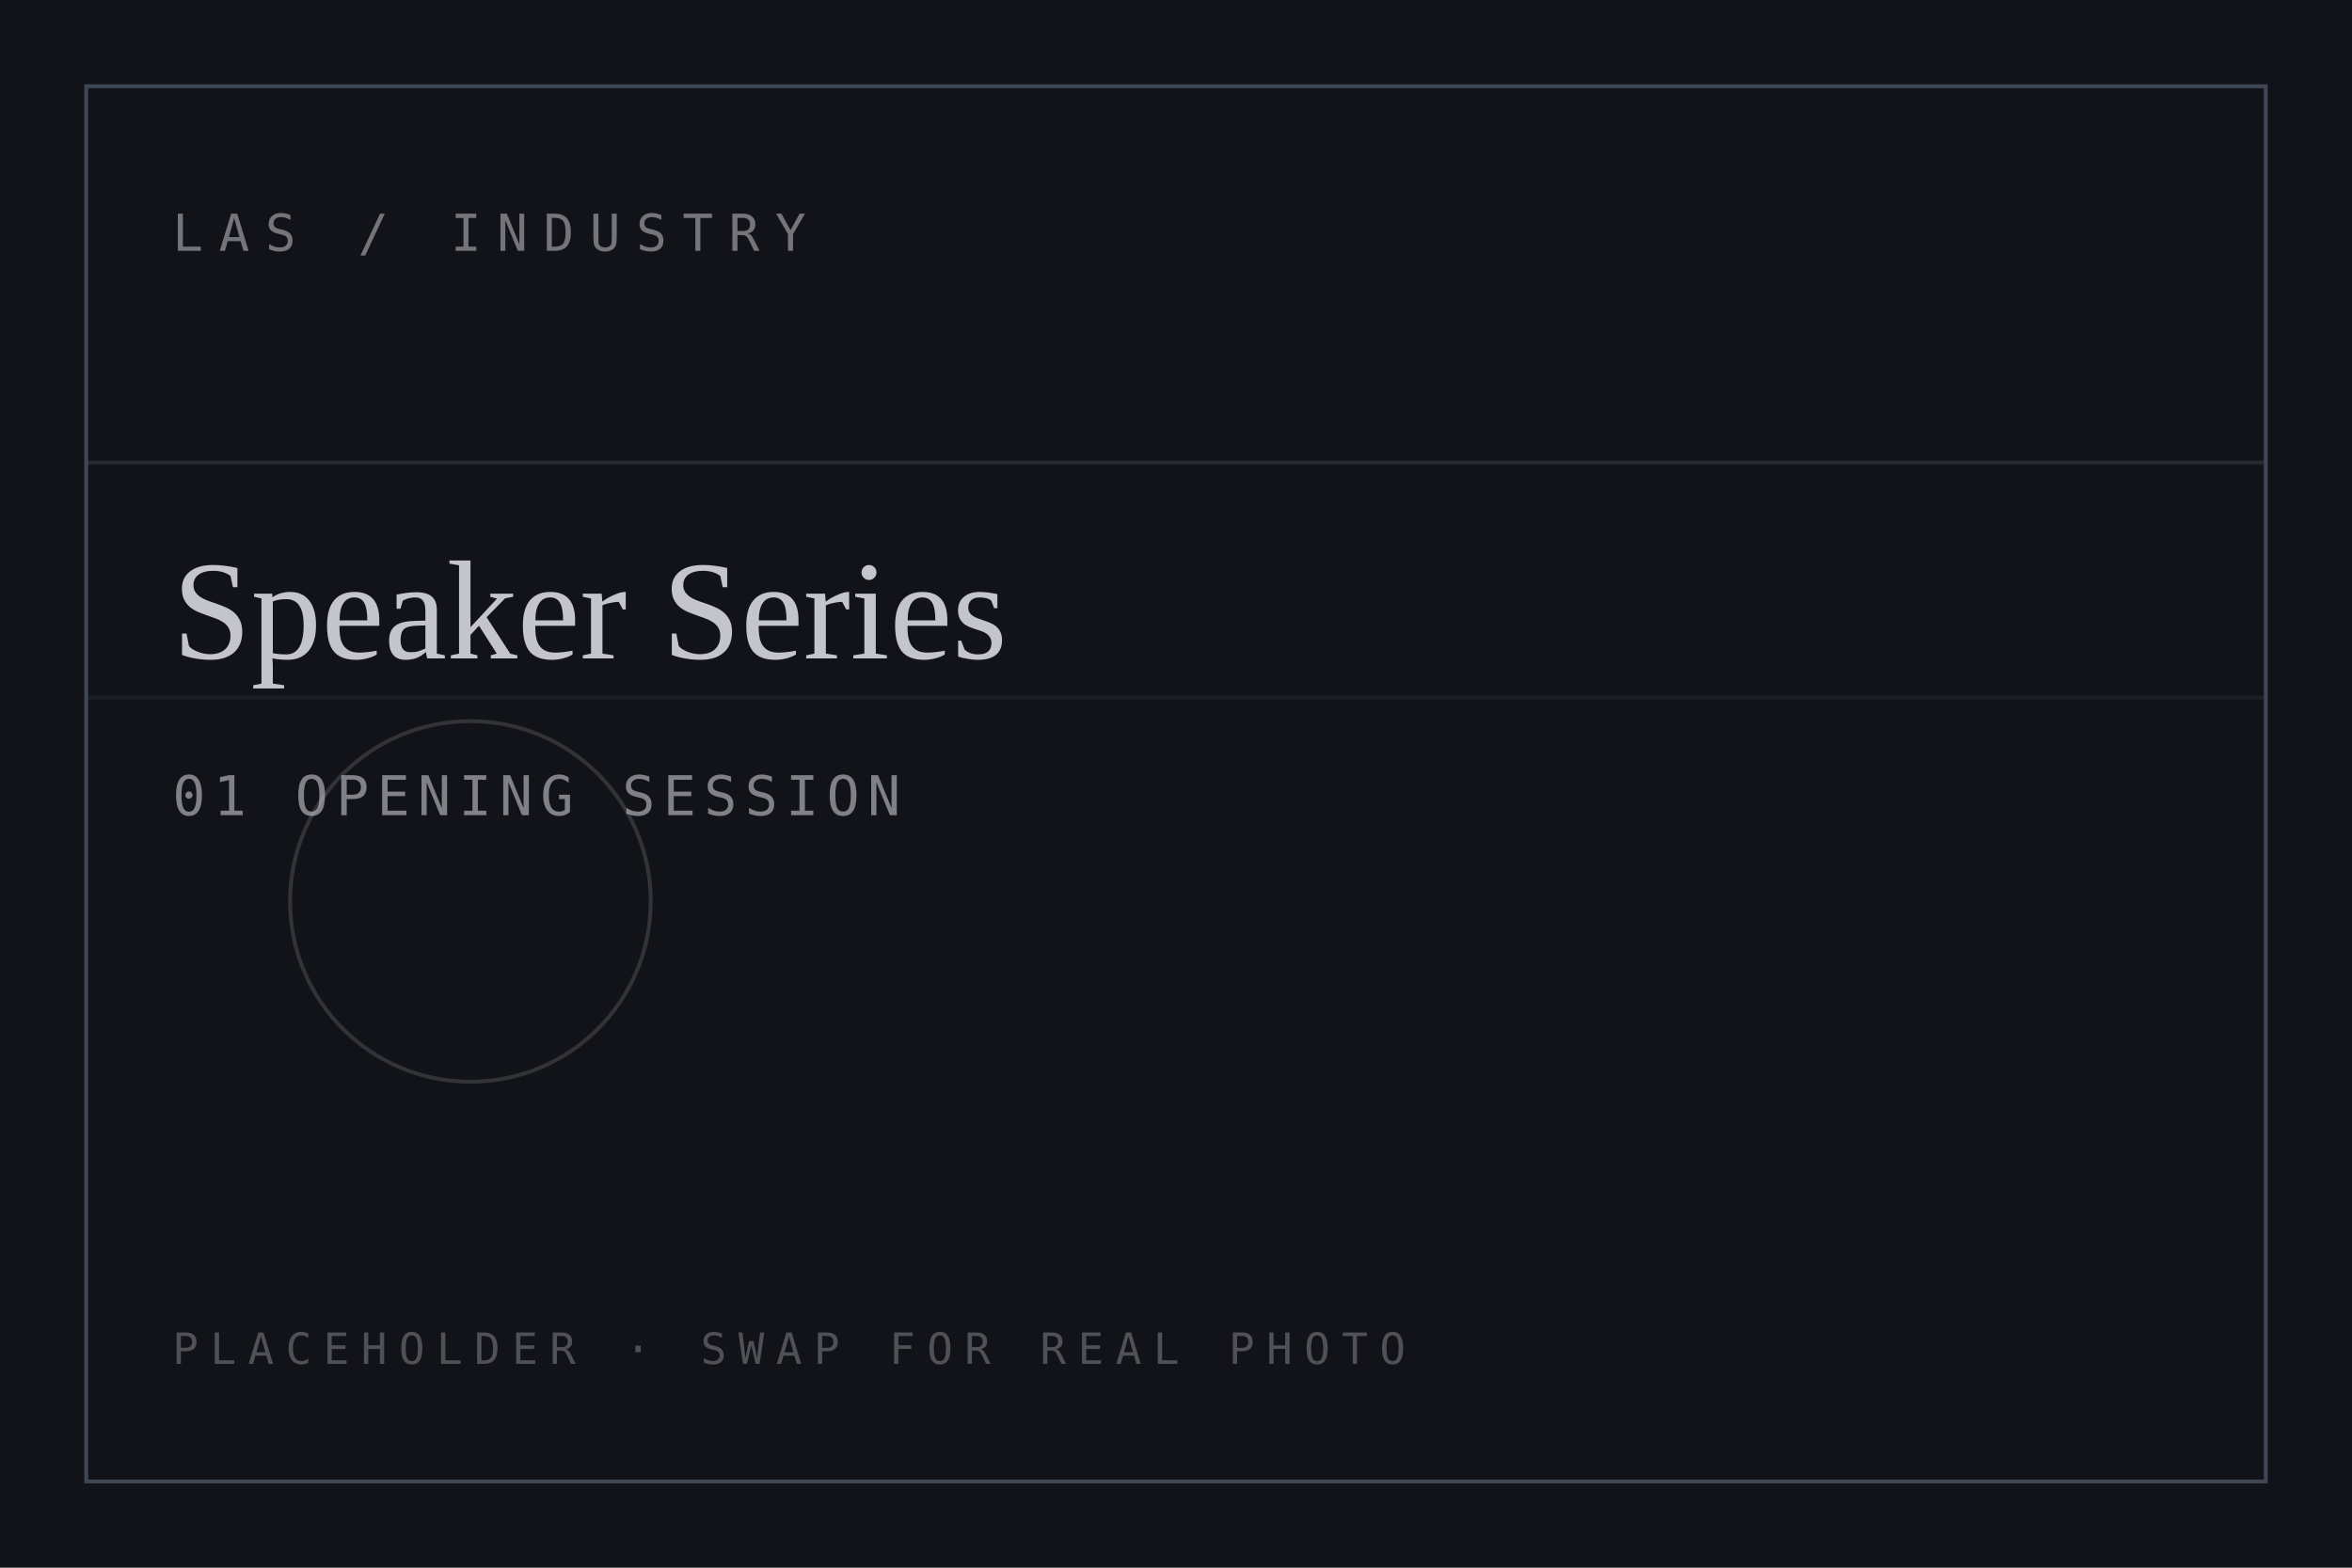
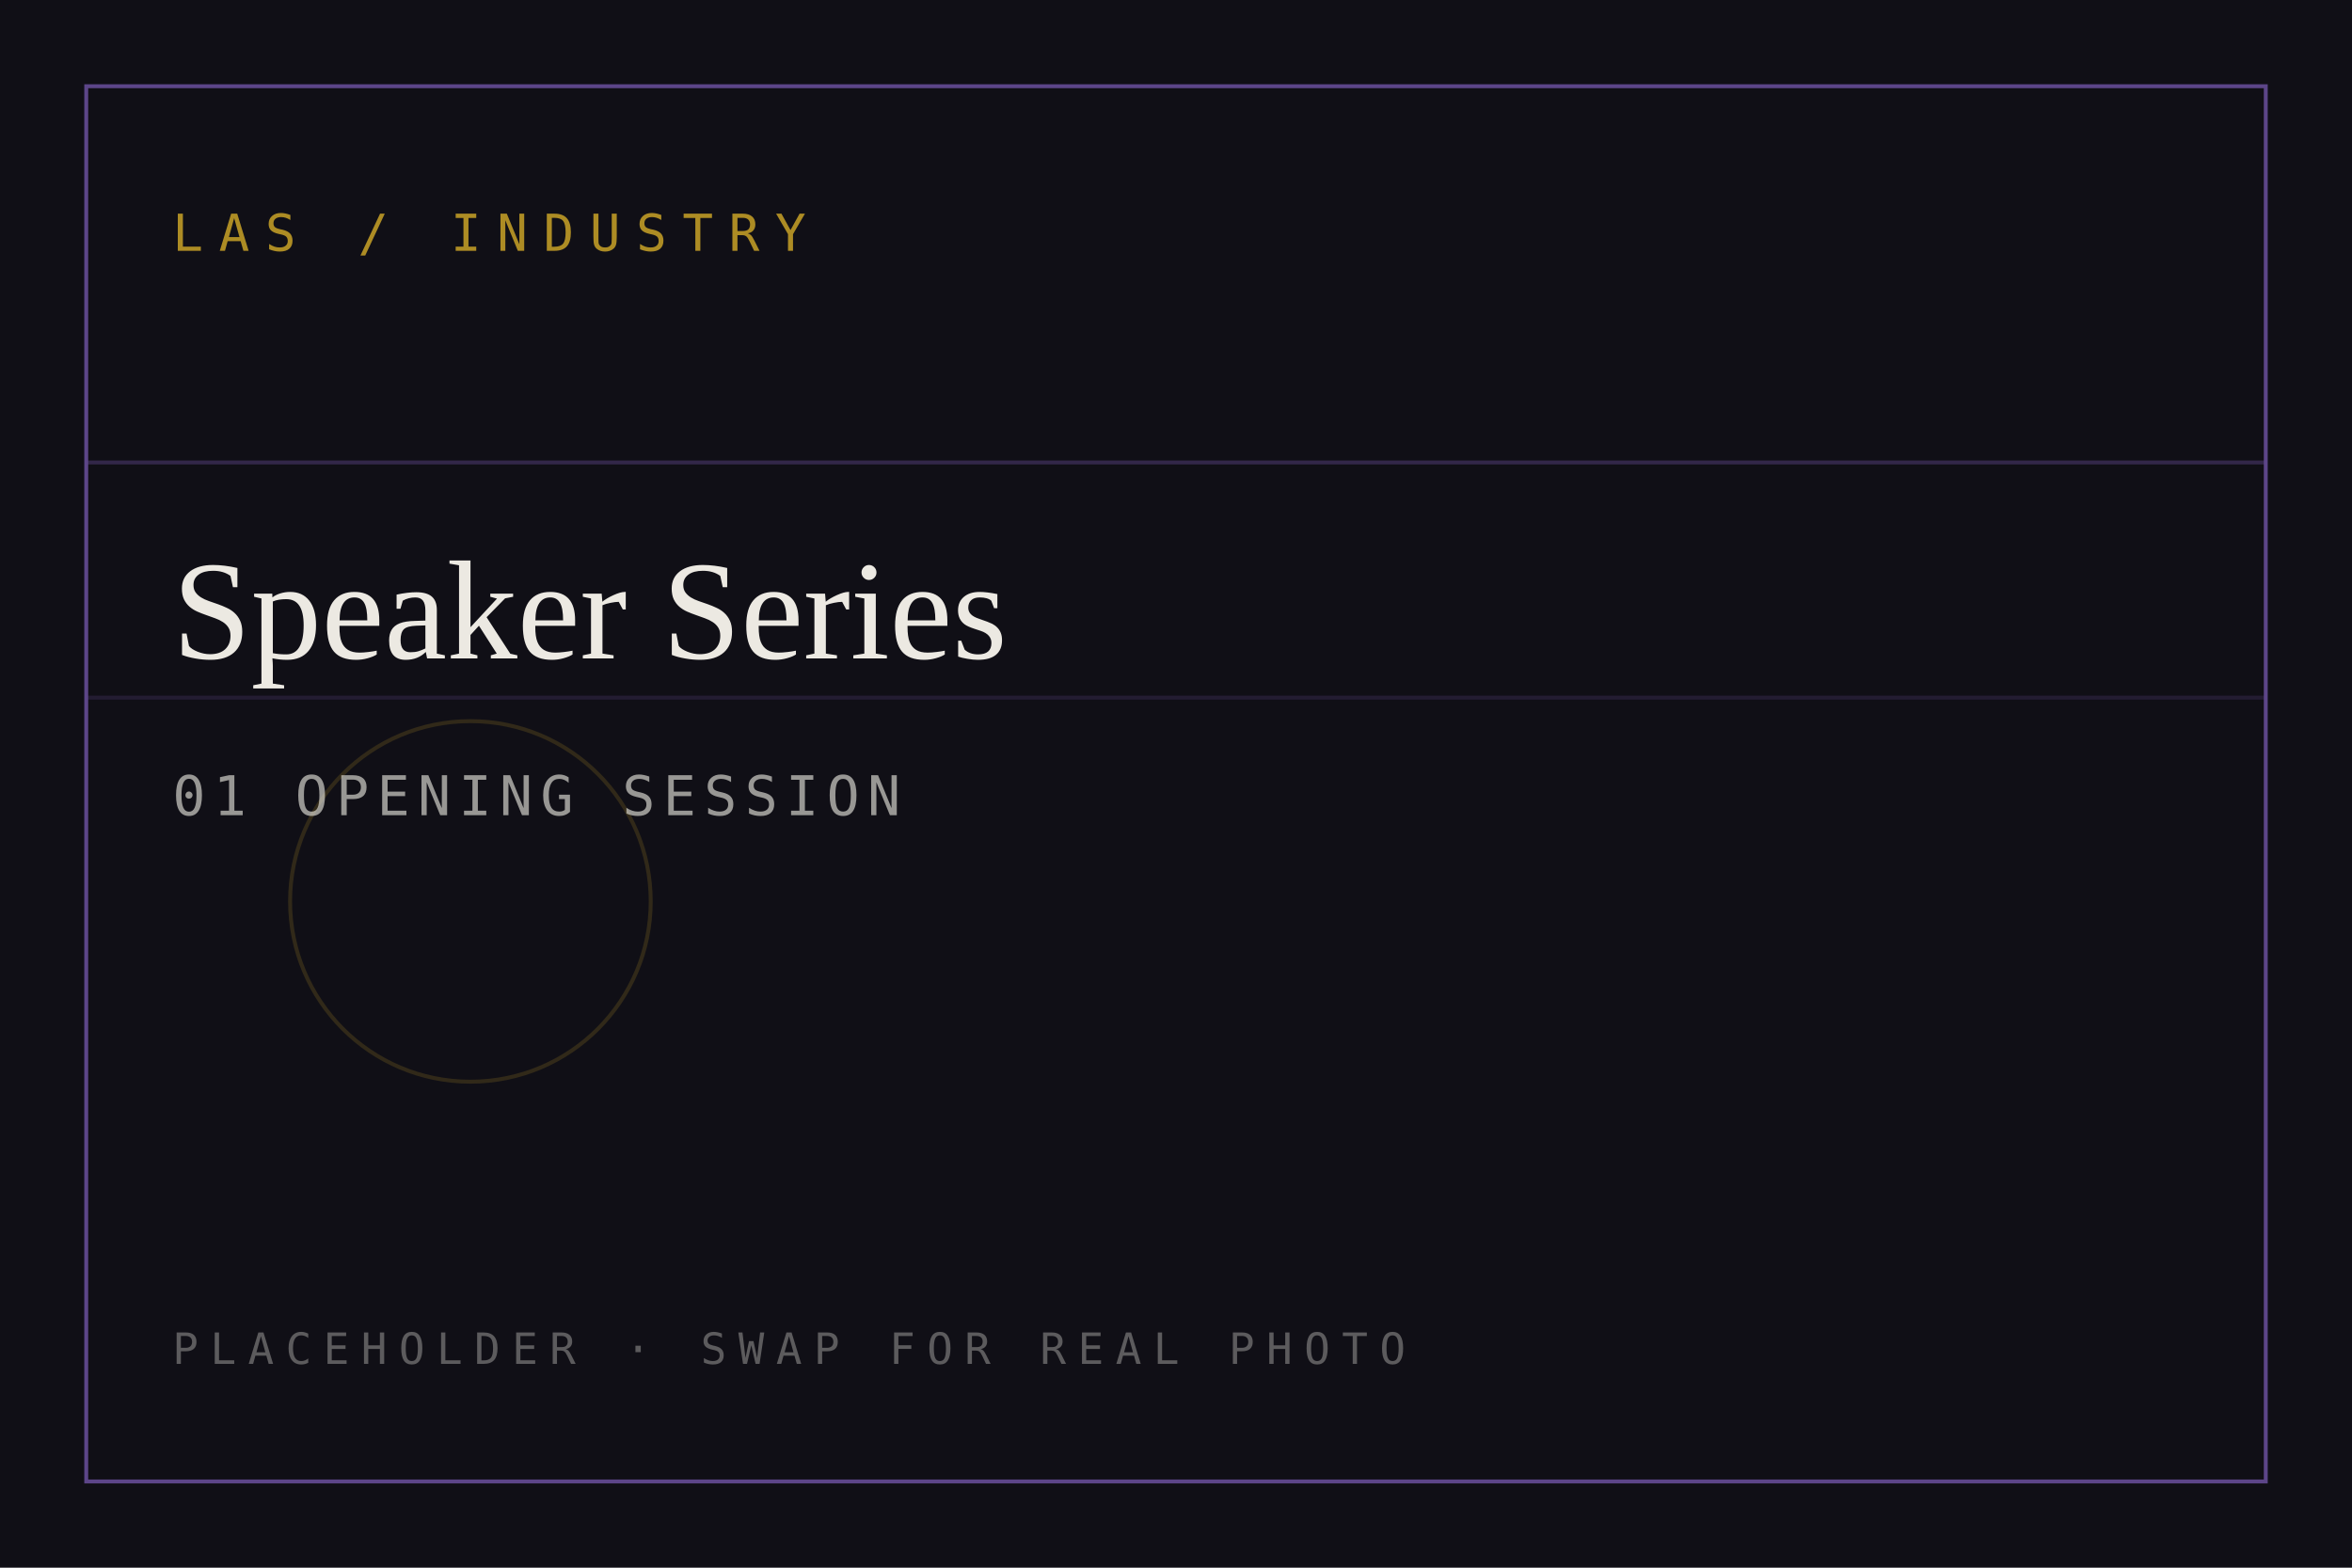
<svg xmlns="http://www.w3.org/2000/svg" width="600" height="400" viewBox="0 0 600 400" role="img" aria-label="Speaker Series Opening session">
-   <rect width="600" height="400" fill="#121318" />
-   <rect x="22" y="22" width="556" height="356" fill="none" stroke="#3f4654" stroke-width="1" />
-   <path d="M22 118 H578" stroke="#3f4654" stroke-opacity="0.45" />
-   <path d="M22 178 H578" stroke="#3f4654" stroke-opacity="0.25" />
-   <circle cx="120" cy="230" r="46" fill="none" stroke="#c4c4cc" stroke-opacity="0.18" />
-   <text x="44" y="64" fill="#c4c4cc" fill-opacity="0.55" font-family="ui-monospace, SFMono-Regular, Menlo, monospace" font-size="13" letter-spacing="4">LAS / INDUSTRY</text>
-   <text x="44" y="168" fill="#c4c4cc" font-family="Georgia, 'Times New Roman', serif" font-size="36">Speaker Series</text>
-   <text x="44" y="208" fill="#c4c4cc" fill-opacity="0.62" font-family="ui-monospace, SFMono-Regular, Menlo, monospace" font-size="14" letter-spacing="2">01  OPENING SESSION</text>
-   <text x="44" y="348" fill="#c4c4cc" fill-opacity="0.35" font-family="ui-monospace, SFMono-Regular, Menlo, monospace" font-size="11" letter-spacing="3">PLACEHOLDER  ·  SWAP FOR REAL PHOTO</text>
+   <rect width="600" height="400" fill="#100f16" />
+   <rect x="22" y="22" width="556" height="356" fill="none" stroke="#5c4588" stroke-width="1" />
+   <path d="M22 118 H578" stroke="#5c4588" stroke-opacity="0.45" />
+   <path d="M22 178 H578" stroke="#5c4588" stroke-opacity="0.25" />
+   <circle cx="120" cy="230" r="46" fill="none" stroke="#c9a227" stroke-opacity="0.18" />
+   <text x="44" y="64" fill="#c9a227" fill-opacity="0.85" font-family="ui-monospace, SFMono-Regular, Menlo, monospace" font-size="13" letter-spacing="4">LAS / INDUSTRY</text>
+   <text x="44" y="168" fill="#ece9e2" font-family="Georgia, 'Times New Roman', serif" font-size="36">Speaker Series</text>
+   <text x="44" y="208" fill="#ece9e2" fill-opacity="0.62" font-family="ui-monospace, SFMono-Regular, Menlo, monospace" font-size="14" letter-spacing="2">01  OPENING SESSION</text>
+   <text x="44" y="348" fill="#ece9e2" fill-opacity="0.35" font-family="ui-monospace, SFMono-Regular, Menlo, monospace" font-size="11" letter-spacing="3">PLACEHOLDER  ·  SWAP FOR REAL PHOTO</text>
</svg>
